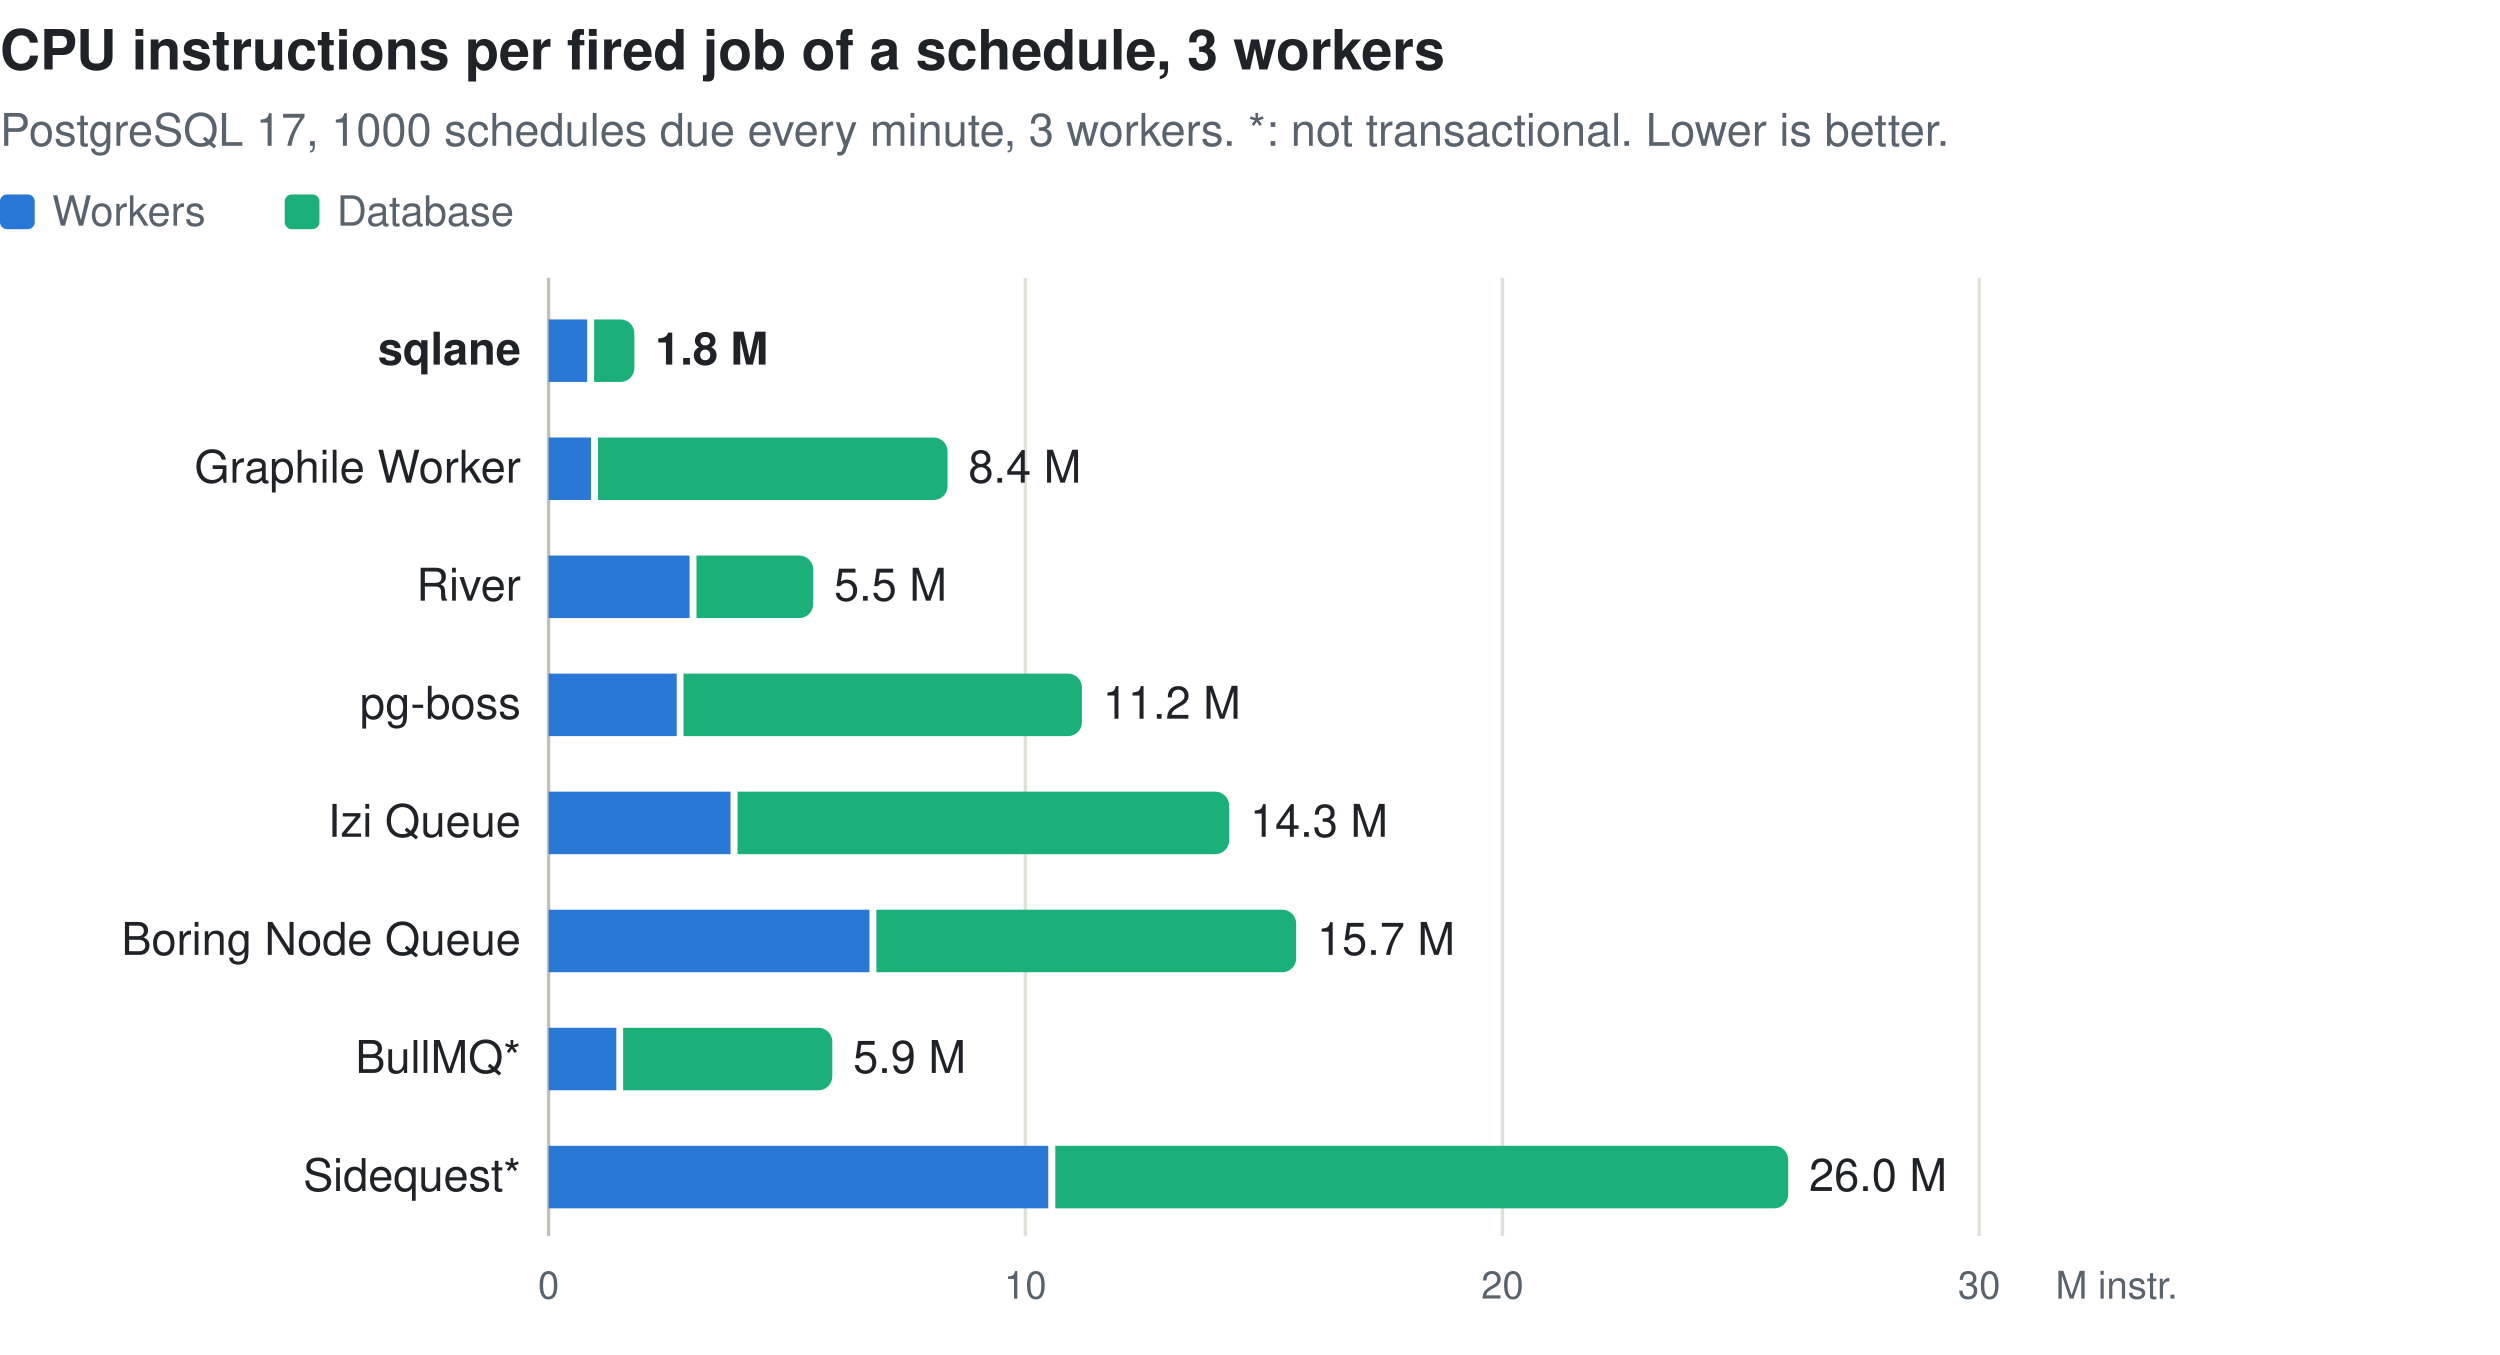
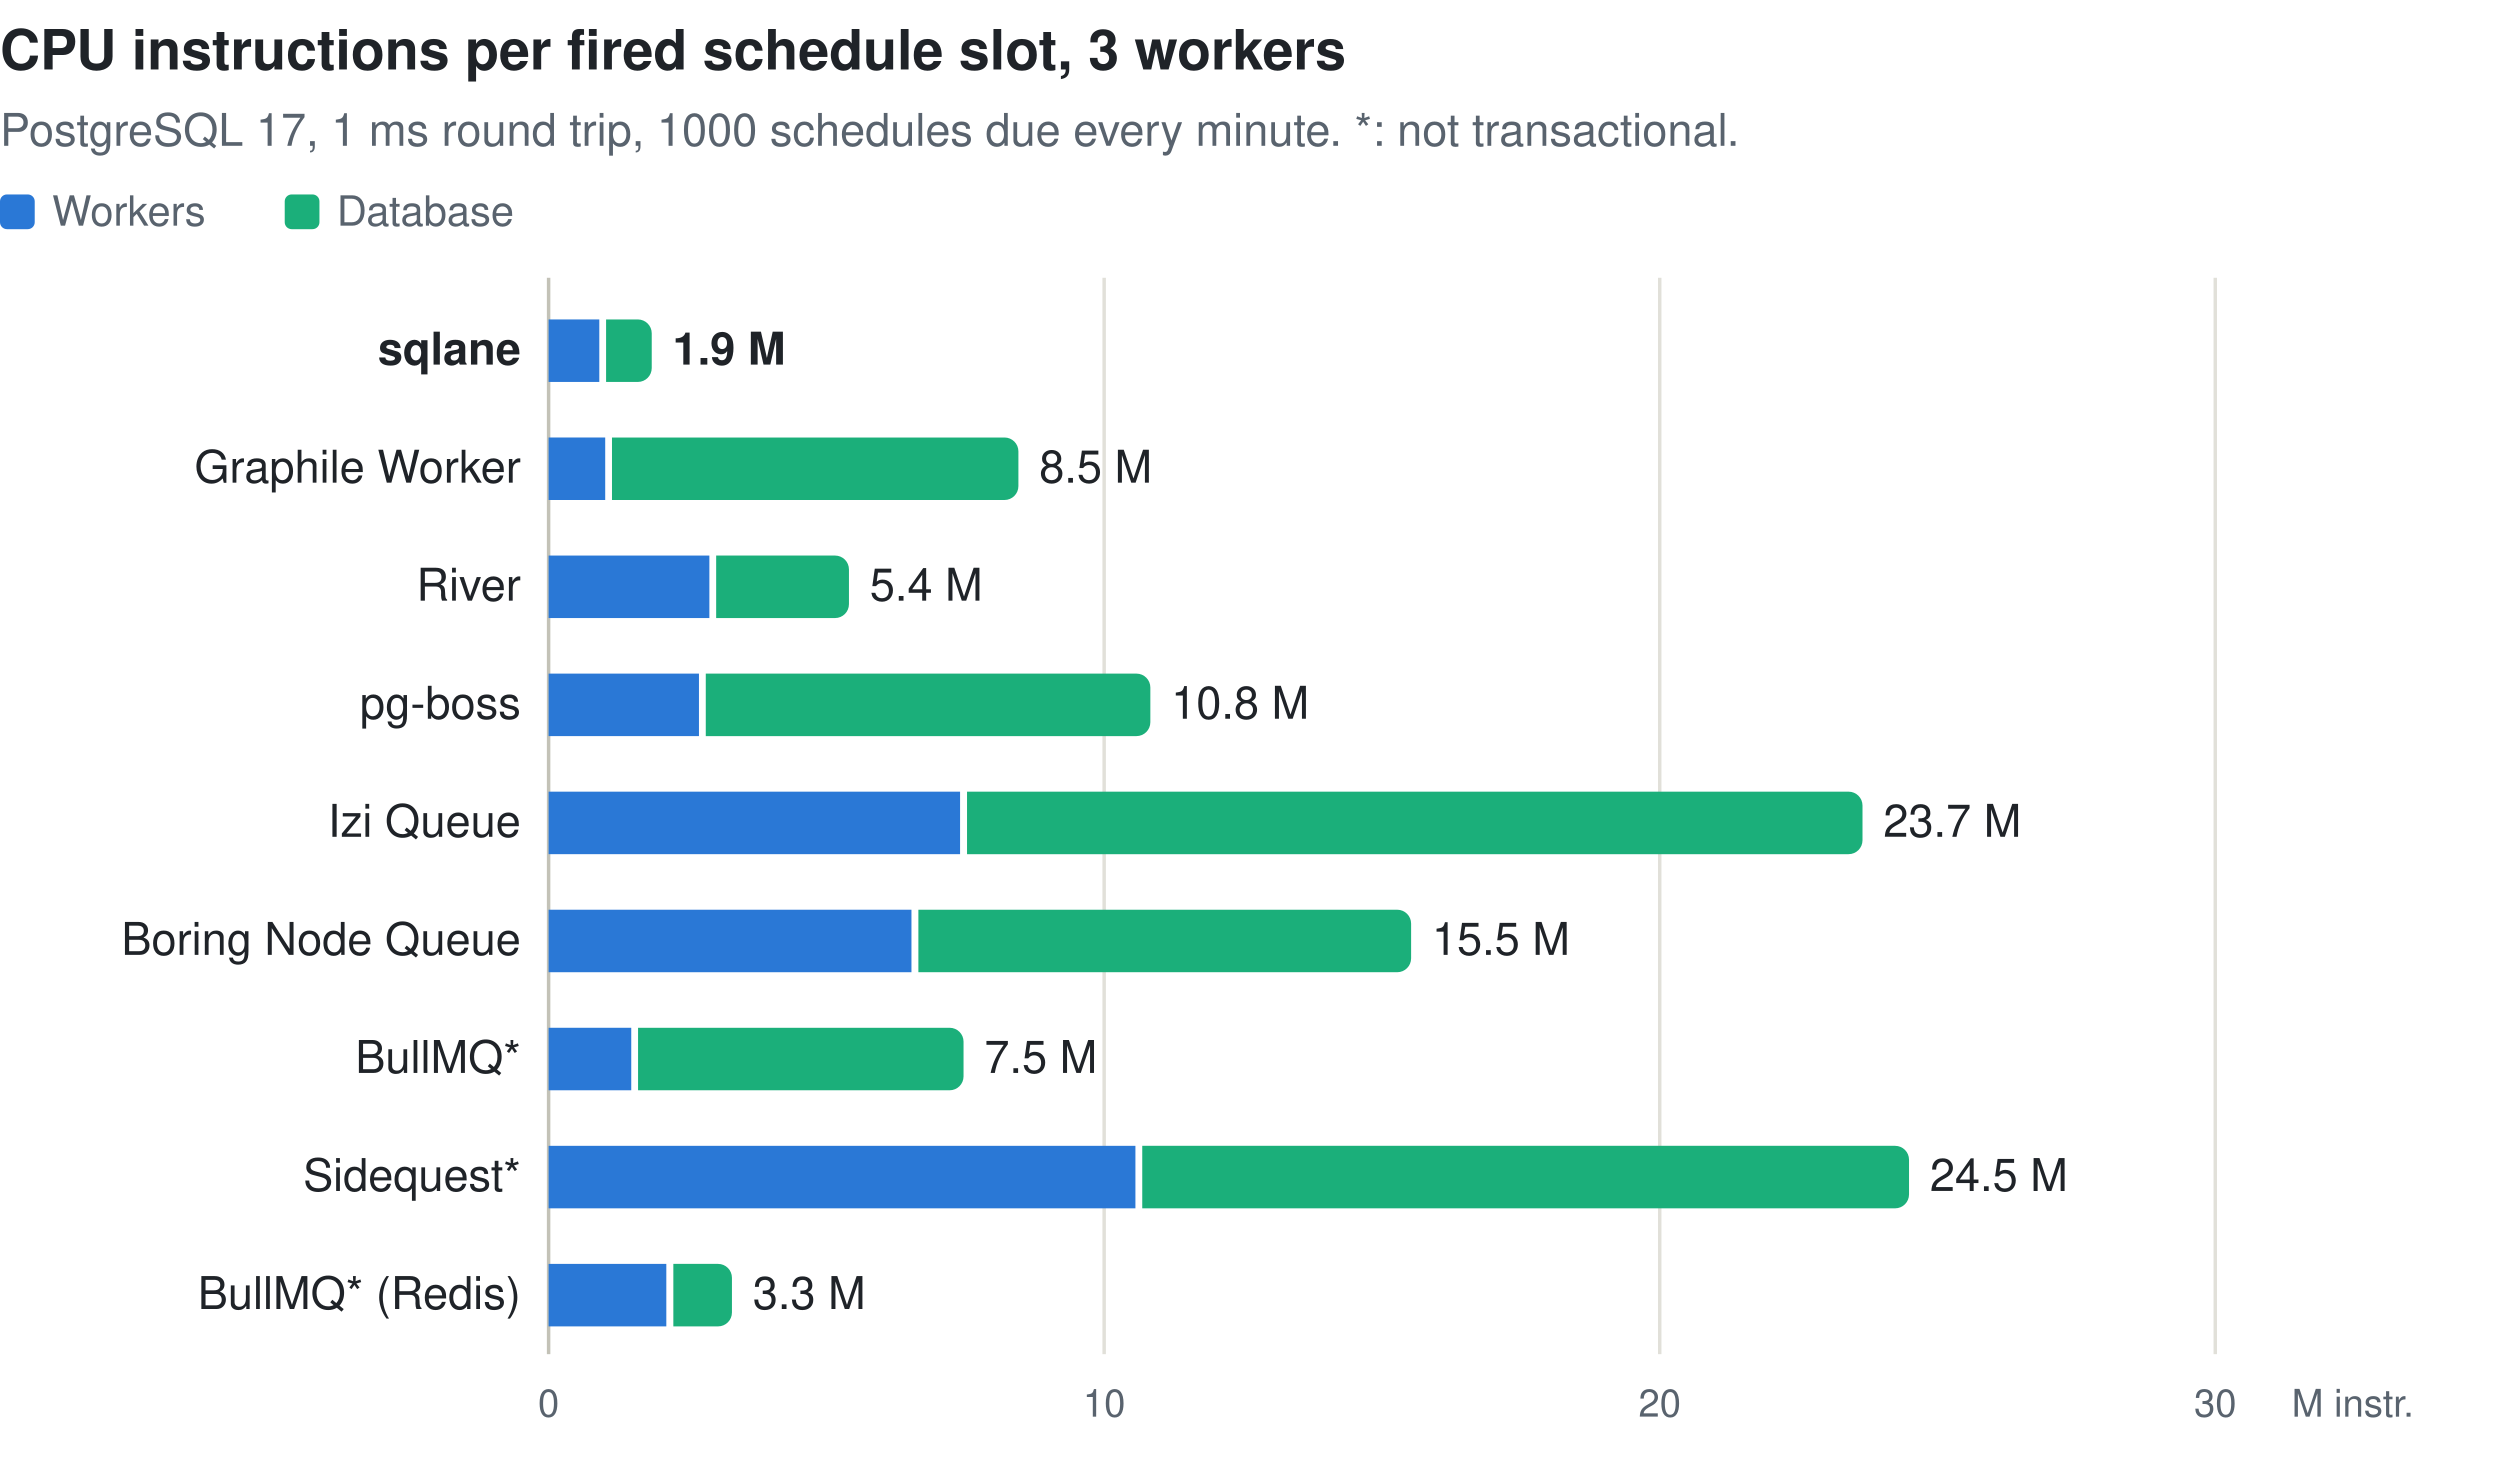
- <svg xmlns="http://www.w3.org/2000/svg" width="720" height="390" viewBox="0 0 720 390" font-family="-apple-system, BlinkMacSystemFont, 'Segoe UI', Helvetica, Arial, sans-serif" role="img" aria-label="CPU instructions per fired job of a schedule, 3 workers">
-   <text x="0" y="20" font-size="16" font-weight="600" fill="#1f2328">CPU instructions per fired job of a schedule, 3 workers</text>
-   <text x="0" y="42" font-size="13" fill="#59636e">PostgreSQL 17, 1000 schedules due every minute, 3 workers. *: not transactional. Lower is better.</text>
+ <svg xmlns="http://www.w3.org/2000/svg" width="720" height="424" viewBox="0 0 720 424" font-family="-apple-system, BlinkMacSystemFont, 'Segoe UI', Helvetica, Arial, sans-serif" role="img" aria-label="CPU instructions per fired schedule slot, 3 workers">
+   <text x="0" y="20" font-size="16" font-weight="600" fill="#1f2328">CPU instructions per fired schedule slot, 3 workers</text>
+   <text x="0" y="42" font-size="13" fill="#59636e">PostgreSQL 17, 1 ms round trip, 1000 schedules due every minute. *: not transactional.</text>
  <rect x="0" y="56" width="10" height="10" rx="2" fill="#2a78d6" />
  <text x="15" y="65" font-size="12" fill="#59636e">Workers</text>
  <rect x="82" y="56" width="10" height="10" rx="2" fill="#1baf7a" />
  <text x="97" y="65" font-size="12" fill="#59636e">Database</text>
-   <line x1="158.0" y1="80" x2="158.0" y2="356" stroke="#c3c2b7" />
-   <text x="158.0" y="374" font-size="11" fill="#59636e" text-anchor="middle">0</text>
-   <line x1="295.3" y1="80" x2="295.3" y2="356" stroke="#e1e0d9" />
-   <text x="295.3" y="374" font-size="11" fill="#59636e" text-anchor="middle">10</text>
-   <line x1="432.7" y1="80" x2="432.7" y2="356" stroke="#e1e0d9" />
-   <text x="432.7" y="374" font-size="11" fill="#59636e" text-anchor="middle">20</text>
-   <line x1="570.0" y1="80" x2="570.0" y2="356" stroke="#e1e0d9" />
-   <text x="570.0" y="374" font-size="11" fill="#59636e" text-anchor="middle">30</text>
-   <text x="592" y="374" font-size="11" fill="#59636e">M instr.</text>
+   <line x1="158.0" y1="80" x2="158.0" y2="390" stroke="#c3c2b7" />
+   <text x="158.0" y="408" font-size="11" fill="#59636e" text-anchor="middle">0</text>
+   <line x1="318.0" y1="80" x2="318.0" y2="390" stroke="#e1e0d9" />
+   <text x="318.0" y="408" font-size="11" fill="#59636e" text-anchor="middle">10</text>
+   <line x1="478.0" y1="80" x2="478.0" y2="390" stroke="#e1e0d9" />
+   <text x="478.0" y="408" font-size="11" fill="#59636e" text-anchor="middle">20</text>
+   <line x1="638.0" y1="80" x2="638.0" y2="390" stroke="#e1e0d9" />
+   <text x="638.0" y="408" font-size="11" fill="#59636e" text-anchor="middle">30</text>
+   <text x="660" y="408" font-size="11" fill="#59636e">M instr.</text>
  <text x="150" y="105" font-size="13" fill="#1f2328" text-anchor="end" font-weight="600">sqlane</text>
-   <rect x="158" y="92" width="11.1" height="18" fill="#2a78d6" />
-   <path d="M171.104,92H178.7A4,4 0 0 1 182.7,96V106A4,4 0 0 1 178.7,110H171.104Z" fill="#1baf7a" />
-   <text x="188.7" y="105" font-size="13" fill="#1f2328" font-weight="600">1.8 M</text>
+   <rect x="158" y="92" width="14.6" height="18" fill="#2a78d6" />
+   <path d="M174.552,92H183.7A4,4 0 0 1 187.7,96V106A4,4 0 0 1 183.7,110H174.552Z" fill="#1baf7a" />
+   <text x="193.7" y="105" font-size="13" fill="#1f2328" font-weight="600">1.9 M</text>
  <text x="150" y="139" font-size="13" fill="#1f2328" text-anchor="end">Graphile Worker</text>
-   <rect x="158" y="126" width="12.2" height="18" fill="#2a78d6" />
-   <path d="M172.215,126H268.9A4,4 0 0 1 272.9,130V140A4,4 0 0 1 268.9,144H172.215Z" fill="#1baf7a" />
-   <text x="278.9" y="139" font-size="13" fill="#1f2328">8.4 M</text>
+   <rect x="158" y="126" width="16.3" height="18" fill="#2a78d6" />
+   <path d="M176.251,126H289.3A4,4 0 0 1 293.3,130V140A4,4 0 0 1 289.3,144H176.251Z" fill="#1baf7a" />
+   <text x="299.3" y="139" font-size="13" fill="#1f2328">8.5 M</text>
  <text x="150" y="173" font-size="13" fill="#1f2328" text-anchor="end">River</text>
-   <rect x="158" y="160" width="40.6" height="18" fill="#2a78d6" />
-   <path d="M200.587,160H230.2A4,4 0 0 1 234.2,164V174A4,4 0 0 1 230.2,178H200.587Z" fill="#1baf7a" />
-   <text x="240.2" y="173" font-size="13" fill="#1f2328">5.5 M</text>
+   <rect x="158" y="160" width="46.3" height="18" fill="#2a78d6" />
+   <path d="M206.254,160H240.5A4,4 0 0 1 244.5,164V174A4,4 0 0 1 240.5,178H206.254Z" fill="#1baf7a" />
+   <text x="250.5" y="173" font-size="13" fill="#1f2328">5.4 M</text>
  <text x="150" y="207" font-size="13" fill="#1f2328" text-anchor="end">pg-boss</text>
-   <rect x="158" y="194" width="36.9" height="18" fill="#2a78d6" />
-   <path d="M196.85,194H307.6A4,4 0 0 1 311.6,198V208A4,4 0 0 1 307.6,212H196.85Z" fill="#1baf7a" />
-   <text x="317.6" y="207" font-size="13" fill="#1f2328">11.2 M</text>
+   <rect x="158" y="194" width="43.3" height="18" fill="#2a78d6" />
+   <path d="M203.263,194H327.3A4,4 0 0 1 331.3,198V208A4,4 0 0 1 327.3,212H203.263Z" fill="#1baf7a" />
+   <text x="337.3" y="207" font-size="13" fill="#1f2328">10.8 M</text>
  <text x="150" y="241" font-size="13" fill="#1f2328" text-anchor="end">Izi Queue</text>
-   <rect x="158" y="228" width="52.4" height="18" fill="#2a78d6" />
-   <path d="M212.41,228H350.0A4,4 0 0 1 354.0,232V242A4,4 0 0 1 350.0,246H212.41Z" fill="#1baf7a" />
-   <text x="360.0" y="241" font-size="13" fill="#1f2328">14.3 M</text>
+   <rect x="158" y="228" width="118.5" height="18" fill="#2a78d6" />
+   <path d="M278.505,228H532.4A4,4 0 0 1 536.4,232V242A4,4 0 0 1 532.4,246H278.505Z" fill="#1baf7a" />
+   <text x="542.4" y="241" font-size="13" fill="#1f2328">23.7 M</text>
  <text x="150" y="275" font-size="13" fill="#1f2328" text-anchor="end">Boring Node Queue</text>
-   <rect x="158" y="262" width="92.4" height="18" fill="#2a78d6" />
-   <path d="M252.396,262H369.3A4,4 0 0 1 373.3,266V276A4,4 0 0 1 369.3,280H252.396Z" fill="#1baf7a" />
-   <text x="379.3" y="275" font-size="13" fill="#1f2328">15.7 M</text>
+   <rect x="158" y="262" width="104.5" height="18" fill="#2a78d6" />
+   <path d="M264.493,262H402.4A4,4 0 0 1 406.4,266V276A4,4 0 0 1 402.4,280H264.493Z" fill="#1baf7a" />
+   <text x="412.4" y="275" font-size="13" fill="#1f2328">15.5 M</text>
  <text x="150" y="309" font-size="13" fill="#1f2328" text-anchor="end">BullMQ*</text>
-   <rect x="158" y="296" width="19.5" height="18" fill="#2a78d6" />
-   <path d="M179.46,296H235.7A4,4 0 0 1 239.7,300V310A4,4 0 0 1 235.7,314H179.46Z" fill="#1baf7a" />
-   <text x="245.7" y="309" font-size="13" fill="#1f2328">5.9 M</text>
+   <rect x="158" y="296" width="23.8" height="18" fill="#2a78d6" />
+   <path d="M183.761,296H273.5A4,4 0 0 1 277.5,300V310A4,4 0 0 1 273.5,314H183.761Z" fill="#1baf7a" />
+   <text x="283.5" y="309" font-size="13" fill="#1f2328">7.5 M</text>
  <text x="150" y="343" font-size="13" fill="#1f2328" text-anchor="end">Sidequest*</text>
-   <rect x="158" y="330" width="143.9" height="18" fill="#2a78d6" />
-   <path d="M303.919,330H511.0A4,4 0 0 1 515.0,334V344A4,4 0 0 1 511.0,348H303.919Z" fill="#1baf7a" />
-   <text x="521.0" y="343" font-size="13" fill="#1f2328">26.0 M</text>
+   <rect x="158" y="330" width="169.0" height="18" fill="#2a78d6" />
+   <path d="M328.967,330H545.8A4,4 0 0 1 549.8,334V344A4,4 0 0 1 545.8,348H328.967Z" fill="#1baf7a" />
+   <text x="555.8" y="343" font-size="13" fill="#1f2328">24.5 M</text>
+   <text x="150" y="377" font-size="13" fill="#1f2328" text-anchor="end">BullMQ* (Redis)</text>
+   <rect x="158" y="364" width="33.9" height="18" fill="#2a78d6" />
+   <path d="M193.922,364H206.8A4,4 0 0 1 210.8,368V378A4,4 0 0 1 206.8,382H193.922Z" fill="#1baf7a" />
+   <text x="216.8" y="377" font-size="13" fill="#1f2328">3.3 M</text>
</svg>
